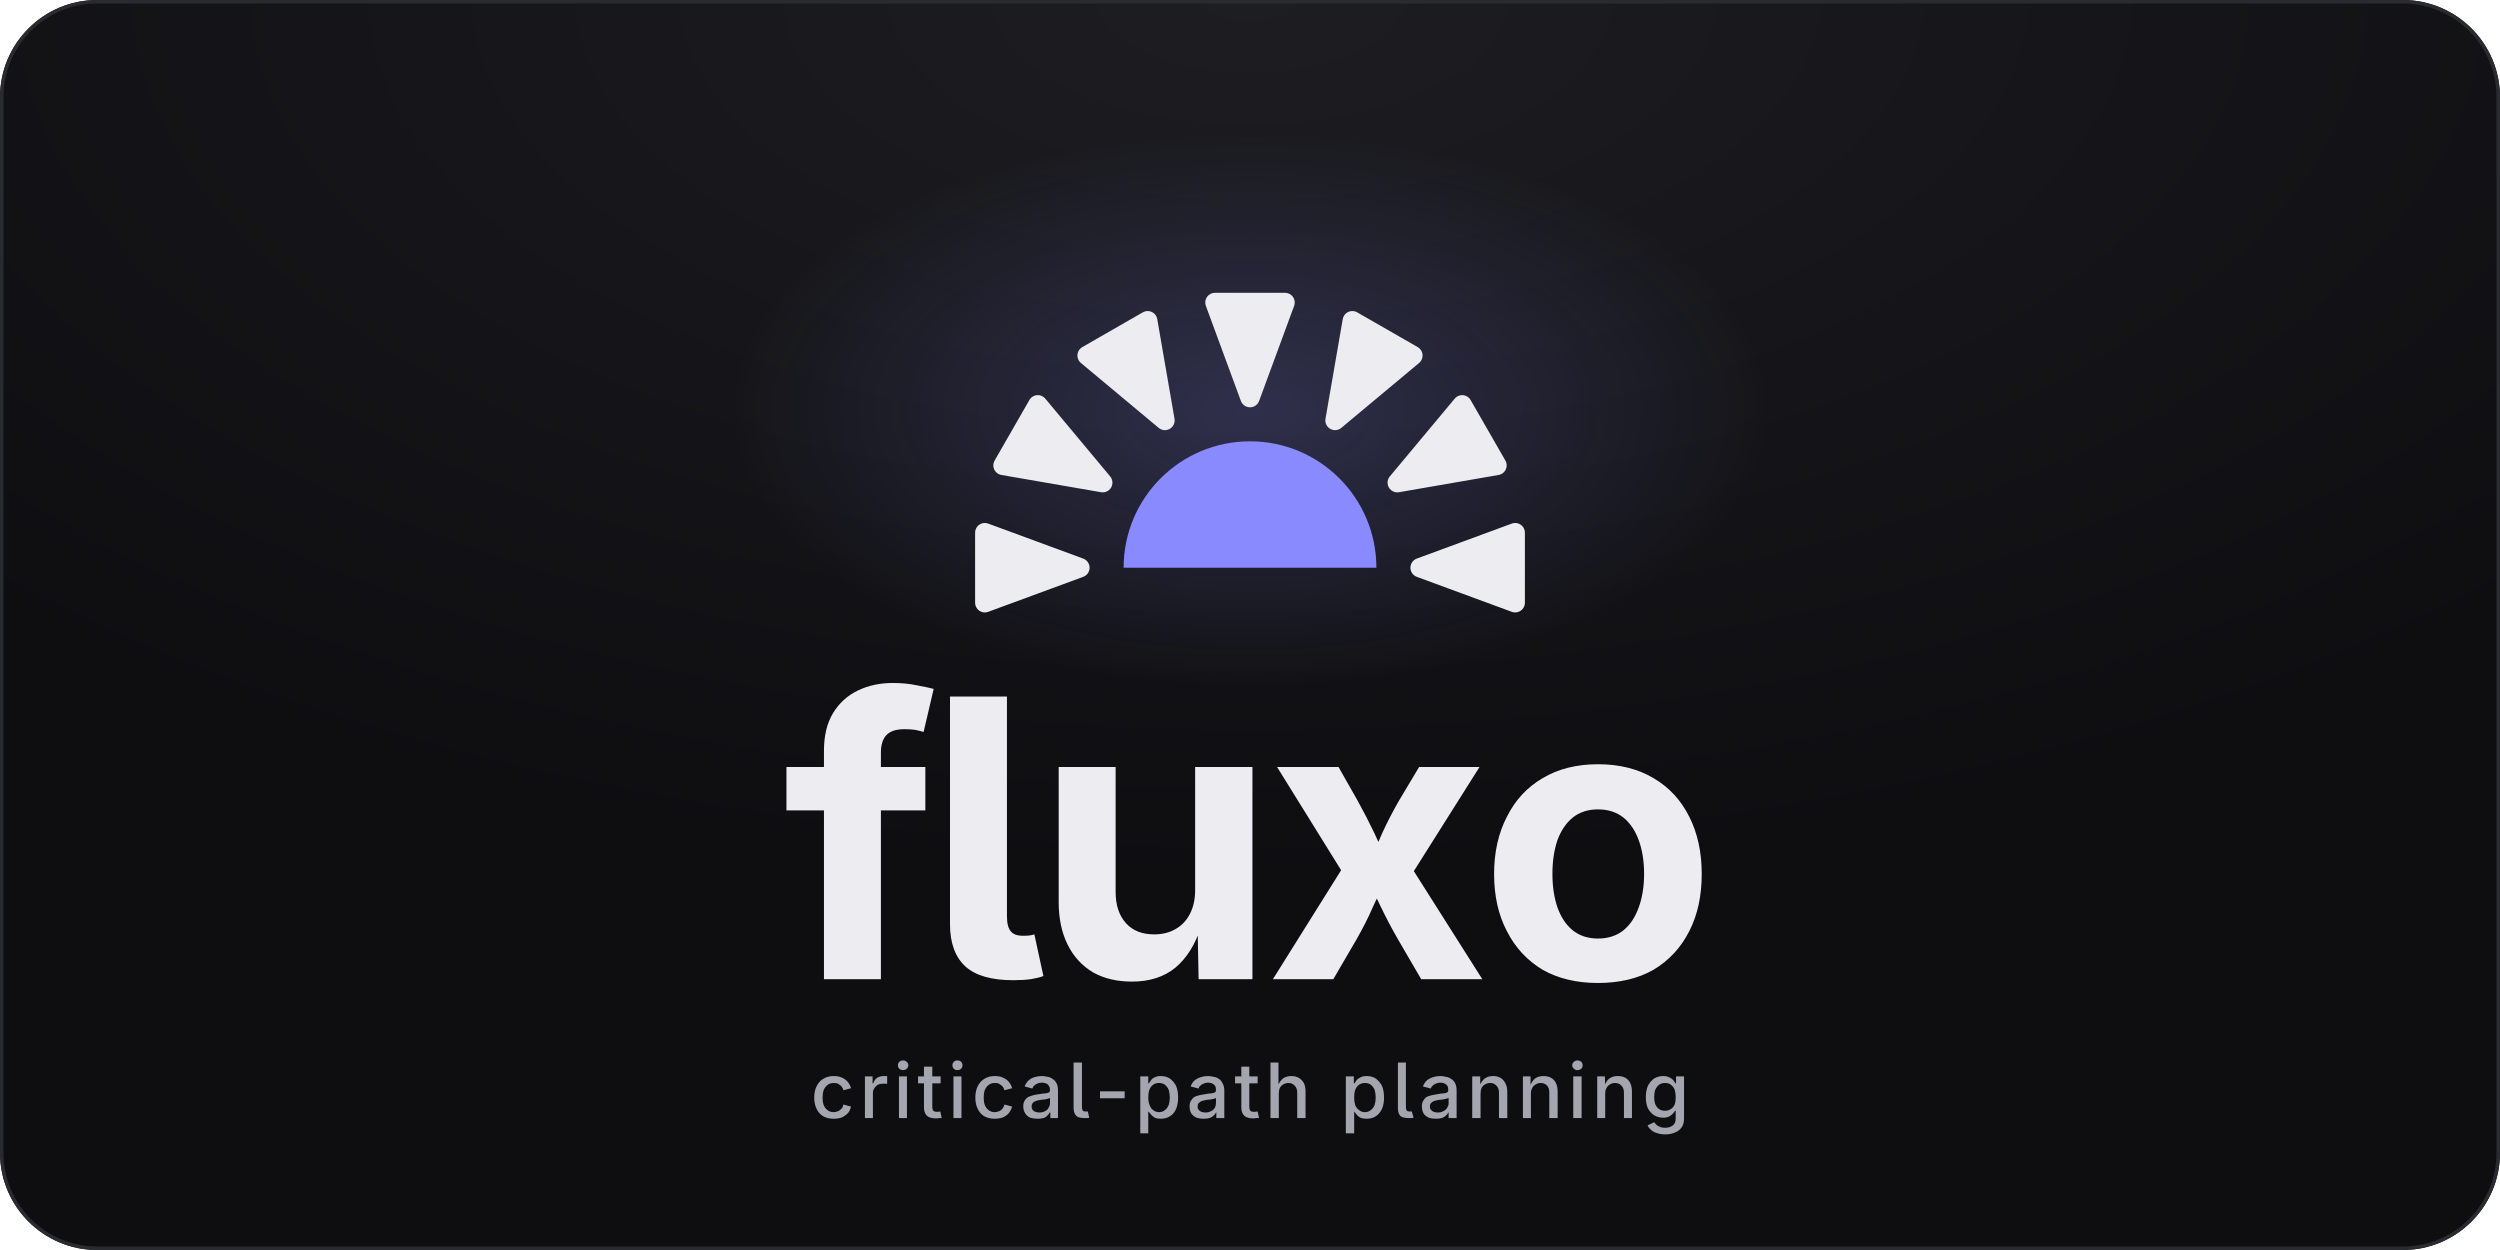
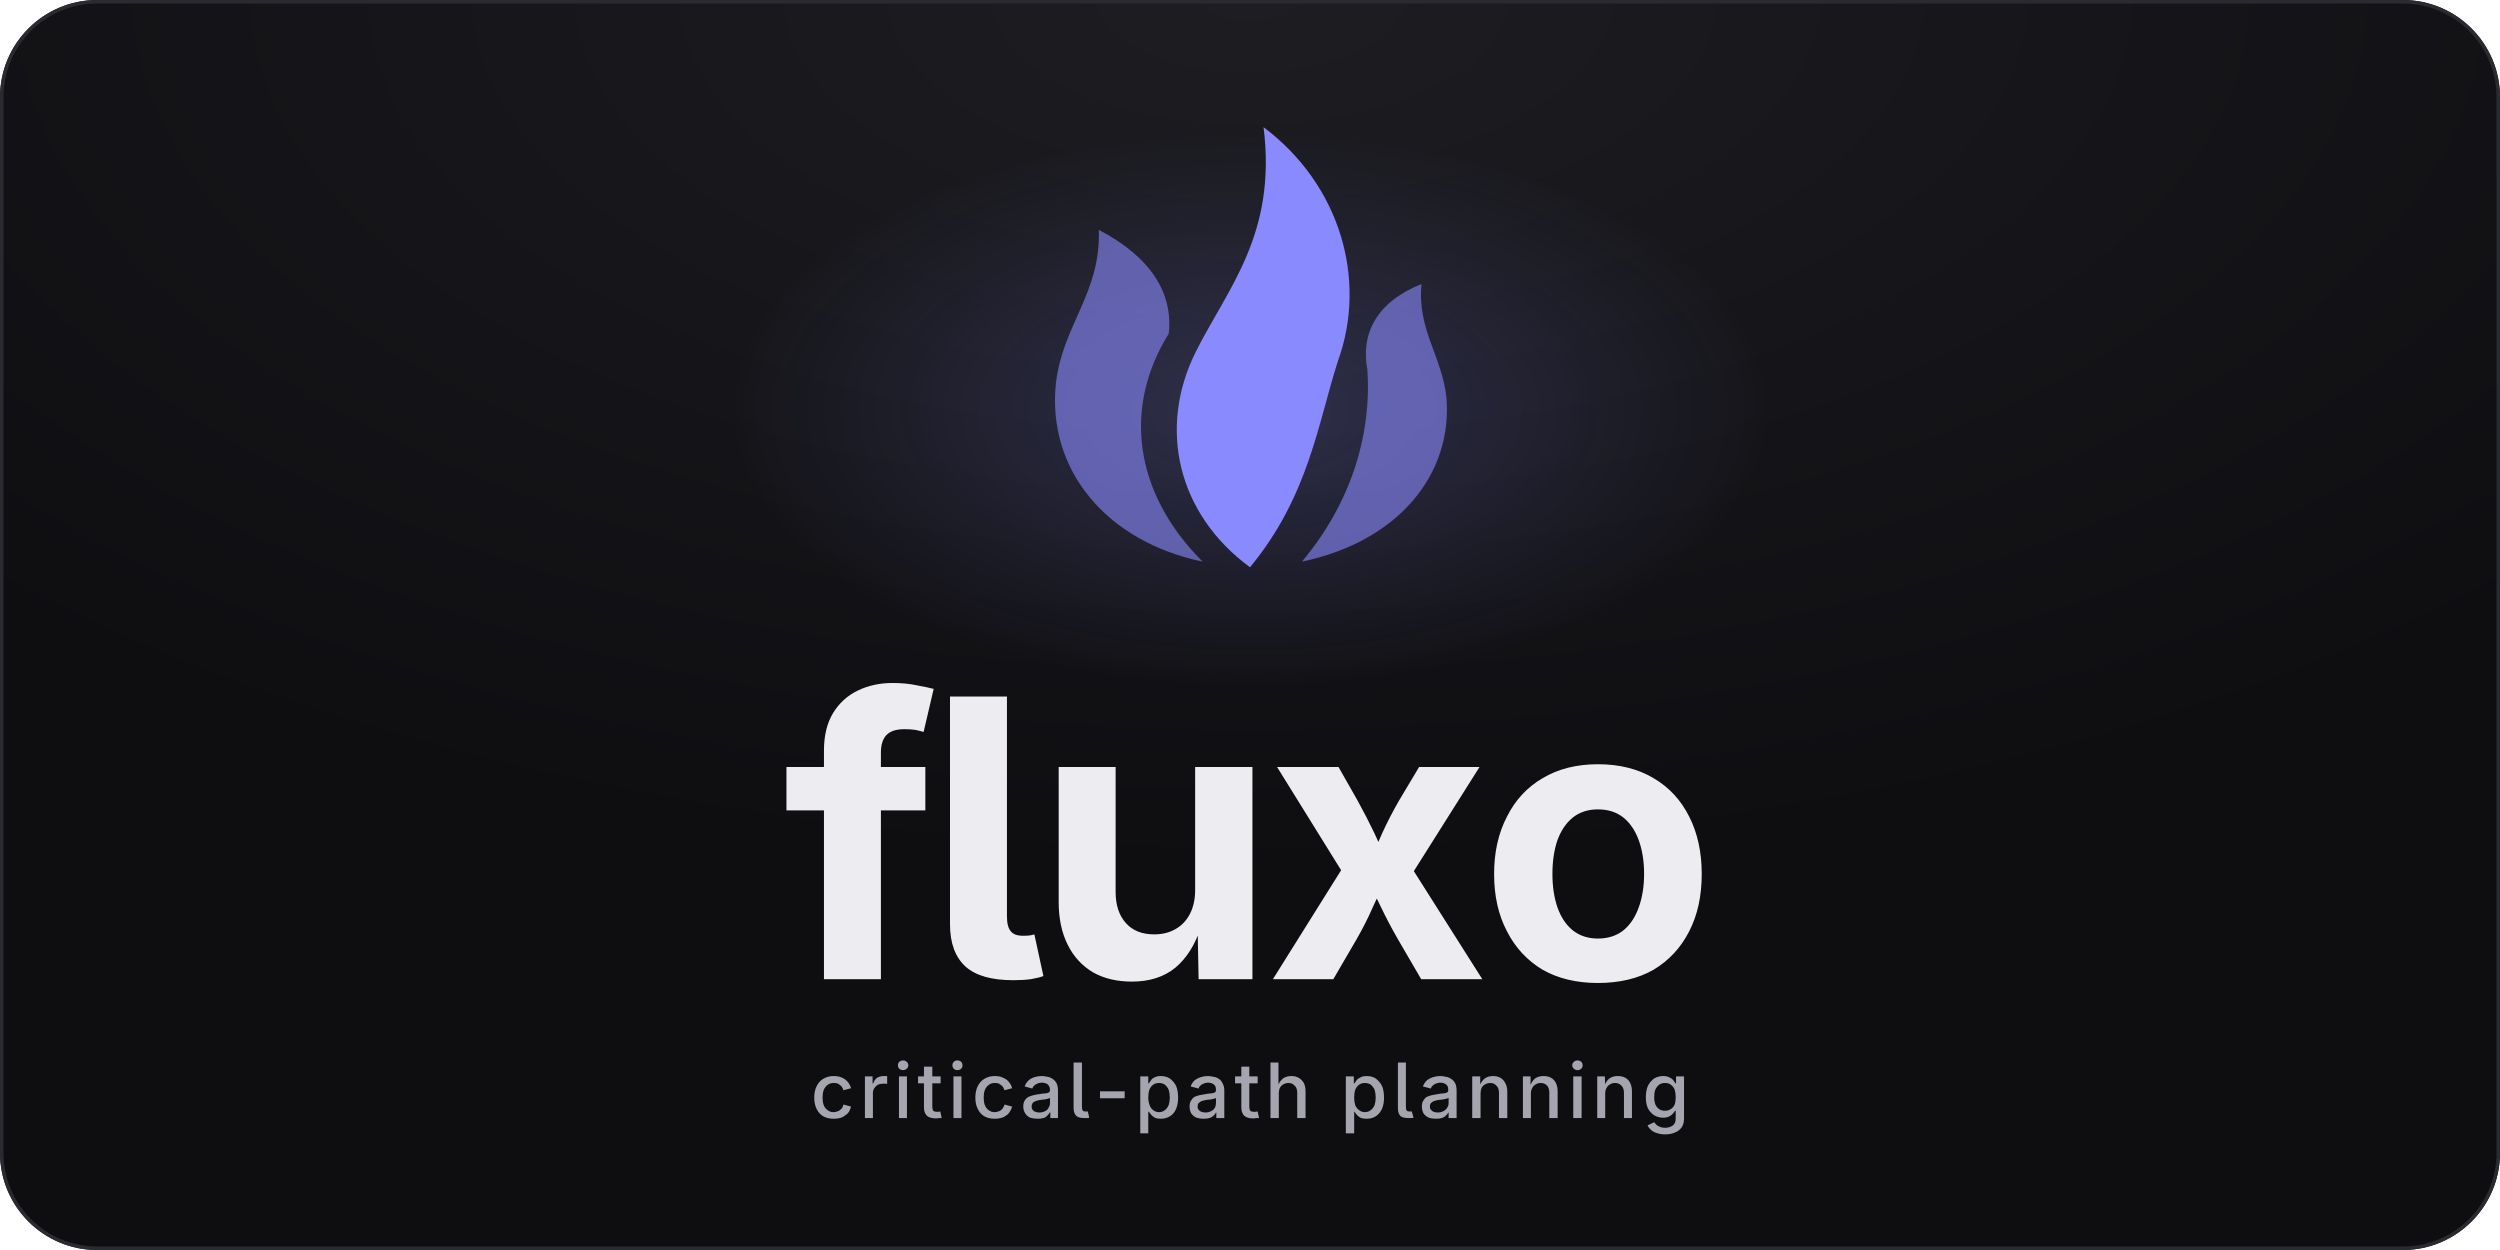
<svg xmlns="http://www.w3.org/2000/svg" viewBox="0 0 720 360" width="720" height="360" role="img" aria-label="fluxo: critical-path planning">
  <defs>
    <radialGradient id="bg" cx="50%" cy="0%" r="100%">
      <stop offset="0%" stop-color="#1d1d22" />
      <stop offset="70%" stop-color="#0e0e11" />
    </radialGradient>
    <radialGradient id="glow" cx="50%" cy="50%" r="50%">
      <stop offset="0%" stop-color="#8a8aff" stop-opacity=".22" />
      <stop offset="100%" stop-color="#8a8aff" stop-opacity="0" />
    </radialGradient>
  </defs>
  <rect width="720" height="360" rx="28" fill="url(#bg)" />
  <rect x=".5" y=".5" width="719" height="359" rx="27.5" fill="none" stroke="#2a2a31" />
  <ellipse cx="360" cy="118" rx="150" ry="80" fill="url(#glow)" />
-   <g transform="translate(276 34) scale(7)">
-     <path d="M6.8 18.5A5.2 5.2 0 0 1 17.2 18.5Z" fill="#8a8aff" />
-     <path d="M5 18.5L1.09 17.06L1.09 19.94ZM5.94 15L3.27 11.8L1.84 14.29ZM8.5 12.44L7.79 8.34L5.3 9.77ZM12 11.5L13.44 7.59L10.56 7.59ZM15.5 12.44L18.7 9.77L16.21 8.34ZM18.06 15L22.16 14.29L20.73 11.8ZM19 18.5L22.91 19.94L22.91 17.06Z" fill="#ececf1" stroke="#ececf1" stroke-width=".8" stroke-linejoin="round" />
+   <g transform="translate(282 22) scale(6.5)" fill="#8a8aff">
+     <path opacity=".6" d="M9.9 21.5C5.6 20.6 3 17.4 3.4 13.6C3.7 11 5.4 9.6 5.3 6.8C7.6 8 8.6 9.6 8.4 11.4C6.4 14.6 6.8 18.4 9.9 21.5ZM14.3 21.5C18.6 20.6 21 17.6 20.7 14.2C20.5 12.4 19.4 11.2 19.6 9.2C17.6 10 16.9 11.4 17.2 13C17.4 16 16.4 19 14.3 21.5Z" />
+     <path d="M12 21.75C8.8 19.4 7.9 15.6 9.6 12.2C11 9.4 13.2 7 12.6 2.25C16 4.8 17.2 9 15.9 12.6C15 15.4 14.6 18.6 12 21.75Z" />
  </g>
  <path transform="translate(225.5 282)" fill="#ececf1" d="M41 -61.1V-48.6H1V-61.1ZM11.8 0V-65.8Q11.8 -72.3 14.4 -76.6Q17 -80.9 21.5 -83.1Q26 -85.3 31.6 -85.3Q35.5 -85.3 38.7 -84.6Q41.9 -84 43.4 -83.6L40.5 -71.2Q39.5 -71.5 38.1 -71.8Q36.6 -72 35 -72Q31.3 -72 29.7 -70.2Q28.2 -68.5 28.2 -65.3V0Z M66.3 0.3Q57 0.3 52.6 -3.6Q48.1 -7.7 48.1 -15.8V-81.4H64.5V-18.1Q64.5 -15.1 65.6 -13.8Q66.6 -12.5 69.1 -12.5Q70.4 -12.5 71.1 -12.6Q71.8 -12.7 72.4 -12.9L75 -0.9Q73.7 -0.4 71.4 -0Q69.2 0.3 66.3 0.3Z M100.5 0.7Q94.1 0.7 89.4 -1.9Q84.6 -4.7 82 -9.9Q79.4 -15.1 79.4 -22.2V-61.1H95.8V-25.1Q95.8 -19.4 98.8 -16.1Q101.7 -12.9 106.9 -12.9Q110.4 -12.9 113 -14.4Q115.7 -15.9 117.2 -18.8Q118.7 -21.7 118.7 -25.7V-61.1H135.2V0H119.7L119.4 -15.2H120.4Q118 -7.5 113 -3.3Q108.1 0.7 100.5 0.7Z M141.1 0 164.7 -37.7 164.7 -25 142.3 -61.1H160L165.5 -51.4Q168.1 -46.7 170.3 -42.1Q172.4 -37.4 174.5 -33.1H168.3Q170.6 -37.4 172.6 -42.1Q174.7 -46.7 177.4 -51.4L183.2 -61.1H200.6L177.7 -24.8V-37.4L201.4 0H183.8L177.1 -11.5Q174.4 -16.2 172.2 -20.8Q170 -25.4 167.8 -29.7H174.1Q172 -25.4 169.9 -20.8Q167.9 -16.2 165.2 -11.5L158.5 0Z M234.7 1.1Q225.5 1.1 218.8 -2.7Q212.1 -6.7 208.5 -13.8Q204.8 -20.8 204.8 -30.3Q204.8 -39.7 208.5 -46.8Q212.1 -54 218.8 -57.9Q225.5 -61.9 234.7 -61.9Q244 -61.9 250.7 -57.9Q257.4 -54 261 -46.8Q264.6 -39.7 264.6 -30.3Q264.6 -20.8 261 -13.8Q257.4 -6.7 250.7 -2.7Q244 1.1 234.7 1.1ZM234.7 -11.7Q239.1 -11.7 242.1 -14.1Q245 -16.5 246.5 -20.8Q248 -25 248 -30.3Q248 -35.7 246.5 -39.9Q245 -44.1 242.1 -46.5Q239.1 -48.9 234.7 -48.9Q230.4 -48.9 227.4 -46.5Q224.5 -44.1 223 -39.9Q221.6 -35.7 221.6 -30.3Q221.6 -25 223 -20.8Q224.5 -16.5 227.4 -14.1Q230.4 -11.7 234.7 -11.7Z" />
  <path transform="translate(233.5 322)" fill="#a5a5b0" d="M6.6 0.2Q4.9 0.2 3.6 -0.5Q2.4 -1.2 1.7 -2.6Q1 -4 1 -5.9Q1 -7.8 1.7 -9.2Q2.4 -10.6 3.6 -11.3Q4.9 -12.1 6.6 -12.1Q7.5 -12.1 8.3 -11.9Q9.2 -11.6 9.8 -11.2Q10.5 -10.7 10.9 -10.1Q11.4 -9.4 11.6 -8.6L9.4 -8Q9.3 -8.5 9 -8.9Q8.8 -9.3 8.4 -9.5Q8.1 -9.8 7.6 -10Q7.1 -10.1 6.6 -10.1Q5.5 -10.1 4.8 -9.5Q4.1 -9 3.7 -8Q3.4 -7.1 3.4 -5.9Q3.4 -4.7 3.7 -3.8Q4.1 -2.8 4.8 -2.3Q5.5 -1.7 6.6 -1.7Q7.2 -1.7 7.6 -1.9Q8.1 -2 8.4 -2.3Q8.8 -2.6 9.1 -3Q9.3 -3.4 9.4 -3.9L11.6 -3.3Q11.4 -2.5 11 -1.8Q10.5 -1.1 9.8 -0.7Q9.2 -0.2 8.4 0Q7.5 0.2 6.6 0.2Z M15.6 0V-12H17.8V-10H18Q18.3 -11 19.1 -11.6Q20 -12.1 21 -12.1Q21.2 -12.1 21.5 -12.1Q21.8 -12.1 22 -12.1V-9.8Q21.9 -9.9 21.5 -9.9Q21.2 -9.9 20.8 -9.9Q20 -9.9 19.3 -9.6Q18.7 -9.2 18.3 -8.6Q17.9 -8 17.9 -7.2V0Z M25.4 0V-12H27.7V0ZM26.6 -13.8Q26 -13.8 25.5 -14.2Q25.1 -14.6 25.1 -15.2Q25.1 -15.8 25.5 -16.2Q26 -16.6 26.6 -16.6Q27.2 -16.6 27.6 -16.2Q28.1 -15.8 28.1 -15.2Q28.1 -14.6 27.6 -14.2Q27.2 -13.8 26.6 -13.8Z M37.4 -12V-10H30.9V-12ZM32.6 -14.8H35V-3.2Q35 -2.5 35.3 -2.1Q35.6 -1.8 36.3 -1.8Q36.5 -1.8 36.8 -1.8Q37.1 -1.9 37.3 -1.9L37.7 -0Q37.3 0 36.9 0Q36.5 0.1 36.1 0.1Q34.4 0.1 33.5 -0.6Q32.6 -1.5 32.6 -3Z M41.1 0V-12H43.4V0ZM42.2 -13.8Q41.6 -13.8 41.2 -14.2Q40.8 -14.6 40.8 -15.2Q40.8 -15.8 41.2 -16.2Q41.6 -16.6 42.2 -16.6Q42.9 -16.6 43.3 -16.2Q43.7 -15.8 43.7 -15.2Q43.7 -14.6 43.3 -14.2Q42.9 -13.8 42.2 -13.8Z M53 0.2Q51.3 0.2 50 -0.5Q48.8 -1.2 48.1 -2.6Q47.4 -4 47.4 -5.9Q47.4 -7.8 48.1 -9.2Q48.8 -10.6 50 -11.3Q51.3 -12.1 53 -12.1Q53.9 -12.1 54.7 -11.9Q55.5 -11.6 56.2 -11.2Q56.9 -10.7 57.3 -10.1Q57.8 -9.4 58 -8.6L55.8 -8Q55.6 -8.5 55.4 -8.9Q55.1 -9.3 54.8 -9.5Q54.4 -9.8 54 -10Q53.5 -10.1 53 -10.1Q51.9 -10.1 51.2 -9.5Q50.5 -9 50.1 -8Q49.8 -7.1 49.8 -5.9Q49.8 -4.7 50.1 -3.8Q50.5 -2.8 51.2 -2.3Q51.9 -1.7 53 -1.7Q53.5 -1.7 54 -1.9Q54.5 -2 54.8 -2.3Q55.2 -2.6 55.4 -3Q55.7 -3.4 55.8 -3.9L58 -3.3Q57.8 -2.5 57.3 -1.8Q56.9 -1.1 56.2 -0.7Q55.6 -0.2 54.7 0Q53.9 0.2 53 0.2Z M65.3 0.2Q64.2 0.2 63.2 -0.1Q62.3 -0.5 61.8 -1.3Q61.2 -2.2 61.2 -3.3Q61.2 -4.4 61.6 -5Q62 -5.7 62.7 -6.1Q63.4 -6.4 64.2 -6.6Q65 -6.8 65.9 -6.9Q66.9 -7.1 67.6 -7.1Q68.3 -7.2 68.6 -7.4Q68.9 -7.6 68.9 -8V-8.1Q68.9 -8.8 68.6 -9.2Q68.4 -9.7 67.9 -9.9Q67.3 -10.2 66.6 -10.2Q65.8 -10.2 65.2 -9.9Q64.7 -9.7 64.3 -9.3Q64 -9 63.8 -8.5L61.6 -9.1Q62 -10.2 62.8 -10.9Q63.5 -11.5 64.5 -11.8Q65.5 -12.1 66.5 -12.1Q67.3 -12.1 68.1 -11.9Q68.9 -11.8 69.6 -11.3Q70.3 -10.9 70.8 -10Q71.2 -9.2 71.2 -7.9V0H69V-1.6H68.8Q68.6 -1.1 68.1 -0.7Q67.7 -0.2 67 -0Q66.3 0.2 65.3 0.2ZM65.8 -1.6Q66.8 -1.6 67.5 -2Q68.2 -2.3 68.5 -3Q68.9 -3.6 68.9 -4.3V-5.8Q68.8 -5.7 68.4 -5.6Q68 -5.5 67.6 -5.4Q67.1 -5.3 66.7 -5.3Q66.3 -5.2 66 -5.2Q65.3 -5.1 64.8 -4.9Q64.2 -4.7 63.9 -4.3Q63.6 -3.9 63.6 -3.3Q63.6 -2.7 63.9 -2.4Q64.1 -2 64.7 -1.8Q65.2 -1.6 65.8 -1.6Z M78.7 0Q77.2 0 76.5 -0.6Q75.7 -1.4 75.7 -2.8V-16H78.1V-3.2Q78.1 -2.5 78.3 -2.2Q78.5 -1.9 79.1 -1.9Q79.4 -1.9 79.5 -1.9Q79.7 -1.9 79.8 -1.9L80.2 -0.1Q80 -0 79.6 0Q79.2 0 78.7 0Z M90.4 -7.7V-5.7H83.3V-7.7Z M94.9 4.4V-12H97.2V-10H97.4Q97.6 -10.4 98 -10.9Q98.3 -11.4 99 -11.7Q99.7 -12.1 100.8 -12.1Q102.3 -12.1 103.4 -11.4Q104.5 -10.6 105.2 -9.3Q105.8 -7.9 105.8 -5.9Q105.8 -4 105.2 -2.6Q104.6 -1.2 103.4 -0.5Q102.3 0.2 100.8 0.2Q99.7 0.2 99.1 -0.1Q98.4 -0.5 98 -1Q97.6 -1.4 97.4 -1.8H97.2V4.4ZM100.3 -1.7Q101.3 -1.7 102 -2.3Q102.7 -2.8 103.1 -3.8Q103.4 -4.8 103.4 -5.9Q103.4 -7.1 103.1 -8.1Q102.7 -9 102 -9.6Q101.3 -10.1 100.3 -10.1Q99.3 -10.1 98.6 -9.6Q97.9 -9.1 97.5 -8.1Q97.2 -7.2 97.2 -5.9Q97.2 -4.7 97.6 -3.7Q97.9 -2.8 98.6 -2.3Q99.3 -1.7 100.3 -1.7Z M113.1 0.2Q112 0.2 111.1 -0.1Q110.2 -0.5 109.6 -1.3Q109.1 -2.2 109.1 -3.3Q109.1 -4.4 109.5 -5Q109.9 -5.7 110.5 -6.1Q111.2 -6.4 112 -6.6Q112.9 -6.8 113.7 -6.9Q114.8 -7.1 115.4 -7.1Q116.1 -7.2 116.4 -7.4Q116.7 -7.6 116.7 -8V-8.1Q116.7 -8.8 116.5 -9.2Q116.2 -9.7 115.7 -9.9Q115.2 -10.2 114.4 -10.2Q113.7 -10.2 113.1 -9.9Q112.5 -9.7 112.2 -9.3Q111.8 -9 111.7 -8.5L109.4 -9.1Q109.8 -10.2 110.6 -10.9Q111.4 -11.5 112.4 -11.8Q113.3 -12.1 114.4 -12.1Q115.1 -12.1 115.9 -11.9Q116.8 -11.8 117.5 -11.3Q118.2 -10.9 118.6 -10Q119.1 -9.2 119.1 -7.9V0H116.8V-1.6H116.7Q116.5 -1.1 116 -0.7Q115.5 -0.2 114.8 -0Q114.1 0.2 113.1 0.2ZM113.7 -1.6Q114.6 -1.6 115.3 -2Q116 -2.3 116.4 -3Q116.7 -3.6 116.7 -4.3V-5.8Q116.6 -5.7 116.3 -5.6Q115.9 -5.5 115.4 -5.4Q115 -5.3 114.5 -5.3Q114.1 -5.2 113.8 -5.2Q113.2 -5.1 112.6 -4.9Q112.1 -4.7 111.7 -4.3Q111.4 -3.9 111.4 -3.3Q111.4 -2.7 111.7 -2.4Q112 -2 112.5 -1.8Q113 -1.6 113.7 -1.6Z M128.7 -12V-10H122.2V-12ZM124 -14.8H126.3V-3.2Q126.3 -2.5 126.6 -2.1Q126.9 -1.8 127.7 -1.8Q127.8 -1.8 128.1 -1.8Q128.4 -1.9 128.7 -1.9L129.1 -0Q128.7 0 128.3 0Q127.8 0.1 127.4 0.1Q125.8 0.1 124.9 -0.6Q124 -1.5 124 -3Z M134.8 -7.1V0H132.4V-16H134.7V-9H134.4Q135 -10.6 136 -11.4Q137 -12.1 138.4 -12.1Q139.6 -12.1 140.5 -11.6Q141.4 -11.1 142 -10.1Q142.5 -9.1 142.5 -7.6V0H140.1V-7.3Q140.1 -8.6 139.4 -9.3Q138.7 -10.1 137.6 -10.1Q136.8 -10.1 136.1 -9.7Q135.5 -9.4 135.1 -8.7Q134.8 -8 134.8 -7.1Z  M154.1 4.4V-12H156.4V-10H156.6Q156.9 -10.4 157.2 -10.9Q157.6 -11.4 158.3 -11.7Q159 -12.1 160.1 -12.1Q161.6 -12.1 162.7 -11.4Q163.8 -10.6 164.5 -9.3Q165.1 -7.9 165.1 -5.9Q165.1 -4 164.5 -2.6Q163.8 -1.2 162.7 -0.5Q161.6 0.2 160.1 0.2Q159 0.2 158.3 -0.1Q157.6 -0.5 157.2 -1Q156.9 -1.4 156.6 -1.8H156.5V4.4ZM159.6 -1.7Q160.6 -1.7 161.3 -2.3Q162 -2.8 162.4 -3.8Q162.7 -4.8 162.7 -5.9Q162.7 -7.1 162.4 -8.1Q162 -9 161.3 -9.6Q160.6 -10.1 159.6 -10.1Q158.6 -10.1 157.9 -9.6Q157.2 -9.1 156.8 -8.1Q156.5 -7.2 156.5 -5.9Q156.5 -4.7 156.8 -3.7Q157.2 -2.8 157.9 -2.3Q158.6 -1.7 159.6 -1.7Z M172.1 0Q170.5 0 169.8 -0.6Q169.1 -1.4 169.1 -2.8V-16H171.4V-3.2Q171.4 -2.5 171.6 -2.2Q171.8 -1.9 172.4 -1.9Q172.7 -1.9 172.8 -1.9Q173 -1.9 173.1 -1.9L173.6 -0.1Q173.3 -0 172.9 0Q172.5 0 172.1 0Z M180.1 0.2Q178.9 0.2 178 -0.1Q177.1 -0.5 176.5 -1.3Q176 -2.2 176 -3.3Q176 -4.4 176.4 -5Q176.8 -5.7 177.4 -6.1Q178.1 -6.4 178.9 -6.6Q179.8 -6.8 180.6 -6.9Q181.7 -7.1 182.3 -7.1Q183 -7.2 183.3 -7.4Q183.6 -7.6 183.6 -8V-8.1Q183.6 -8.8 183.4 -9.2Q183.1 -9.7 182.6 -9.9Q182.1 -10.2 181.3 -10.2Q180.6 -10.2 180 -9.9Q179.4 -9.7 179.1 -9.3Q178.7 -9 178.6 -8.5L176.3 -9.1Q176.7 -10.2 177.5 -10.9Q178.3 -11.5 179.3 -11.8Q180.2 -12.1 181.3 -12.1Q182 -12.1 182.8 -11.9Q183.7 -11.8 184.4 -11.3Q185.1 -10.9 185.6 -10Q186 -9.2 186 -7.9V0H183.7V-1.6H183.6Q183.4 -1.1 182.9 -0.7Q182.4 -0.2 181.7 -0Q181 0.2 180.1 0.2ZM180.6 -1.6Q181.5 -1.6 182.2 -2Q182.9 -2.3 183.3 -3Q183.7 -3.6 183.7 -4.3V-5.8Q183.5 -5.7 183.2 -5.6Q182.8 -5.5 182.3 -5.4Q181.9 -5.3 181.5 -5.3Q181 -5.2 180.7 -5.2Q180.1 -5.1 179.5 -4.9Q179 -4.7 178.6 -4.3Q178.3 -3.9 178.3 -3.3Q178.3 -2.7 178.6 -2.4Q178.9 -2 179.4 -1.8Q179.9 -1.6 180.6 -1.6Z M192.9 -7.1V0H190.5V-12H192.8L192.8 -9H192.5Q193.1 -10.6 194.1 -11.4Q195.1 -12.1 196.5 -12.1Q197.7 -12.1 198.6 -11.6Q199.5 -11.1 200 -10.1Q200.6 -9.1 200.6 -7.6V0H198.2V-7.3Q198.2 -8.6 197.5 -9.3Q196.8 -10.1 195.7 -10.1Q194.9 -10.1 194.2 -9.7Q193.6 -9.4 193.2 -8.7Q192.9 -8 192.9 -7.1Z M207.4 -7.1V0H205.1V-12H207.3L207.3 -9H207.1Q207.6 -10.6 208.6 -11.4Q209.6 -12.1 211 -12.1Q212.3 -12.1 213.2 -11.6Q214.1 -11.1 214.6 -10.1Q215.1 -9.1 215.1 -7.6V0H212.7V-7.3Q212.7 -8.6 212.1 -9.3Q211.4 -10.1 210.2 -10.1Q209.4 -10.1 208.8 -9.7Q208.2 -9.4 207.8 -8.7Q207.4 -8 207.4 -7.1Z M219.6 0V-12H222V0ZM220.8 -13.8Q220.2 -13.8 219.8 -14.2Q219.3 -14.6 219.3 -15.2Q219.3 -15.8 219.8 -16.2Q220.2 -16.6 220.8 -16.6Q221.4 -16.6 221.9 -16.2Q222.3 -15.8 222.3 -15.2Q222.3 -14.6 221.9 -14.2Q221.4 -13.8 220.8 -13.8Z M228.8 -7.1V0H226.5V-12H228.7L228.8 -9H228.5Q229 -10.6 230 -11.4Q231 -12.1 232.4 -12.1Q233.7 -12.1 234.6 -11.6Q235.5 -11.1 236 -10.1Q236.5 -9.1 236.5 -7.6V0H234.2V-7.3Q234.2 -8.6 233.5 -9.3Q232.8 -10.1 231.6 -10.1Q230.8 -10.1 230.2 -9.7Q229.6 -9.4 229.2 -8.7Q228.8 -8 228.8 -7.1Z M246.1 4.7Q244.7 4.7 243.6 4.3Q242.6 4 242 3.4Q241.3 2.8 241 2.1L242.9 1.2Q243.2 1.5 243.5 1.9Q243.9 2.3 244.5 2.5Q245.1 2.8 246 2.8Q247.4 2.8 248.3 2.1Q249.1 1.5 249.1 0.1V-2.1H248.9Q248.7 -1.7 248.3 -1.3Q247.9 -0.8 247.3 -0.5Q246.6 -0.1 245.5 -0.1Q244.1 -0.1 242.9 -0.8Q241.8 -1.5 241.1 -2.8Q240.5 -4.1 240.5 -6Q240.5 -7.9 241.1 -9.3Q241.8 -10.6 242.9 -11.4Q244.1 -12.1 245.5 -12.1Q246.6 -12.1 247.3 -11.7Q248 -11.4 248.4 -10.9Q248.8 -10.4 249 -10H249.2V-12H251.5V0.1Q251.5 1.7 250.8 2.7Q250.1 3.7 248.8 4.2Q247.6 4.7 246.1 4.7ZM246 -2.1Q247 -2.1 247.7 -2.6Q248.4 -3 248.8 -3.9Q249.1 -4.8 249.1 -6Q249.1 -7.2 248.8 -8.2Q248.4 -9.1 247.7 -9.6Q247.1 -10.1 246 -10.1Q245 -10.1 244.3 -9.6Q243.6 -9 243.2 -8.1Q242.9 -7.2 242.9 -6Q242.9 -4.9 243.2 -4Q243.6 -3.1 244.3 -2.6Q245 -2.1 246 -2.1Z" />
</svg>
